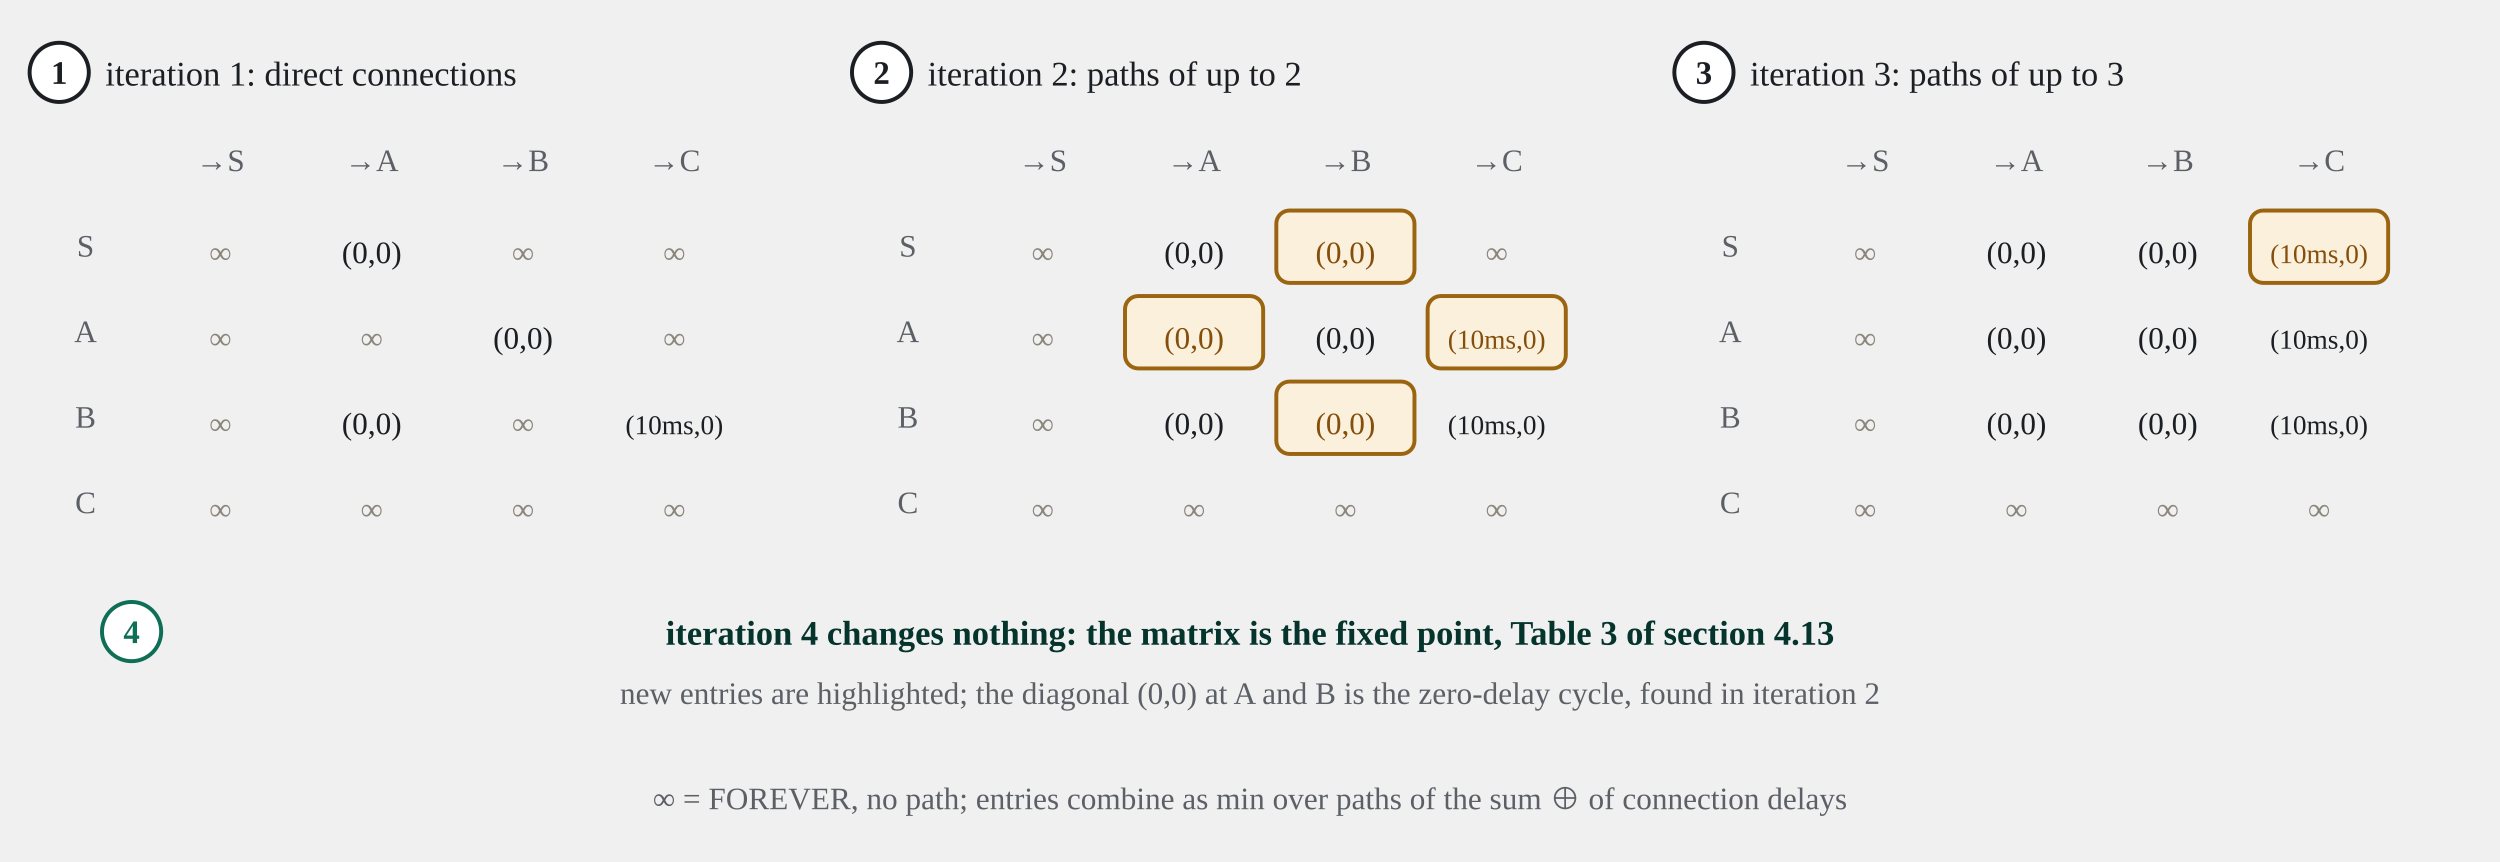
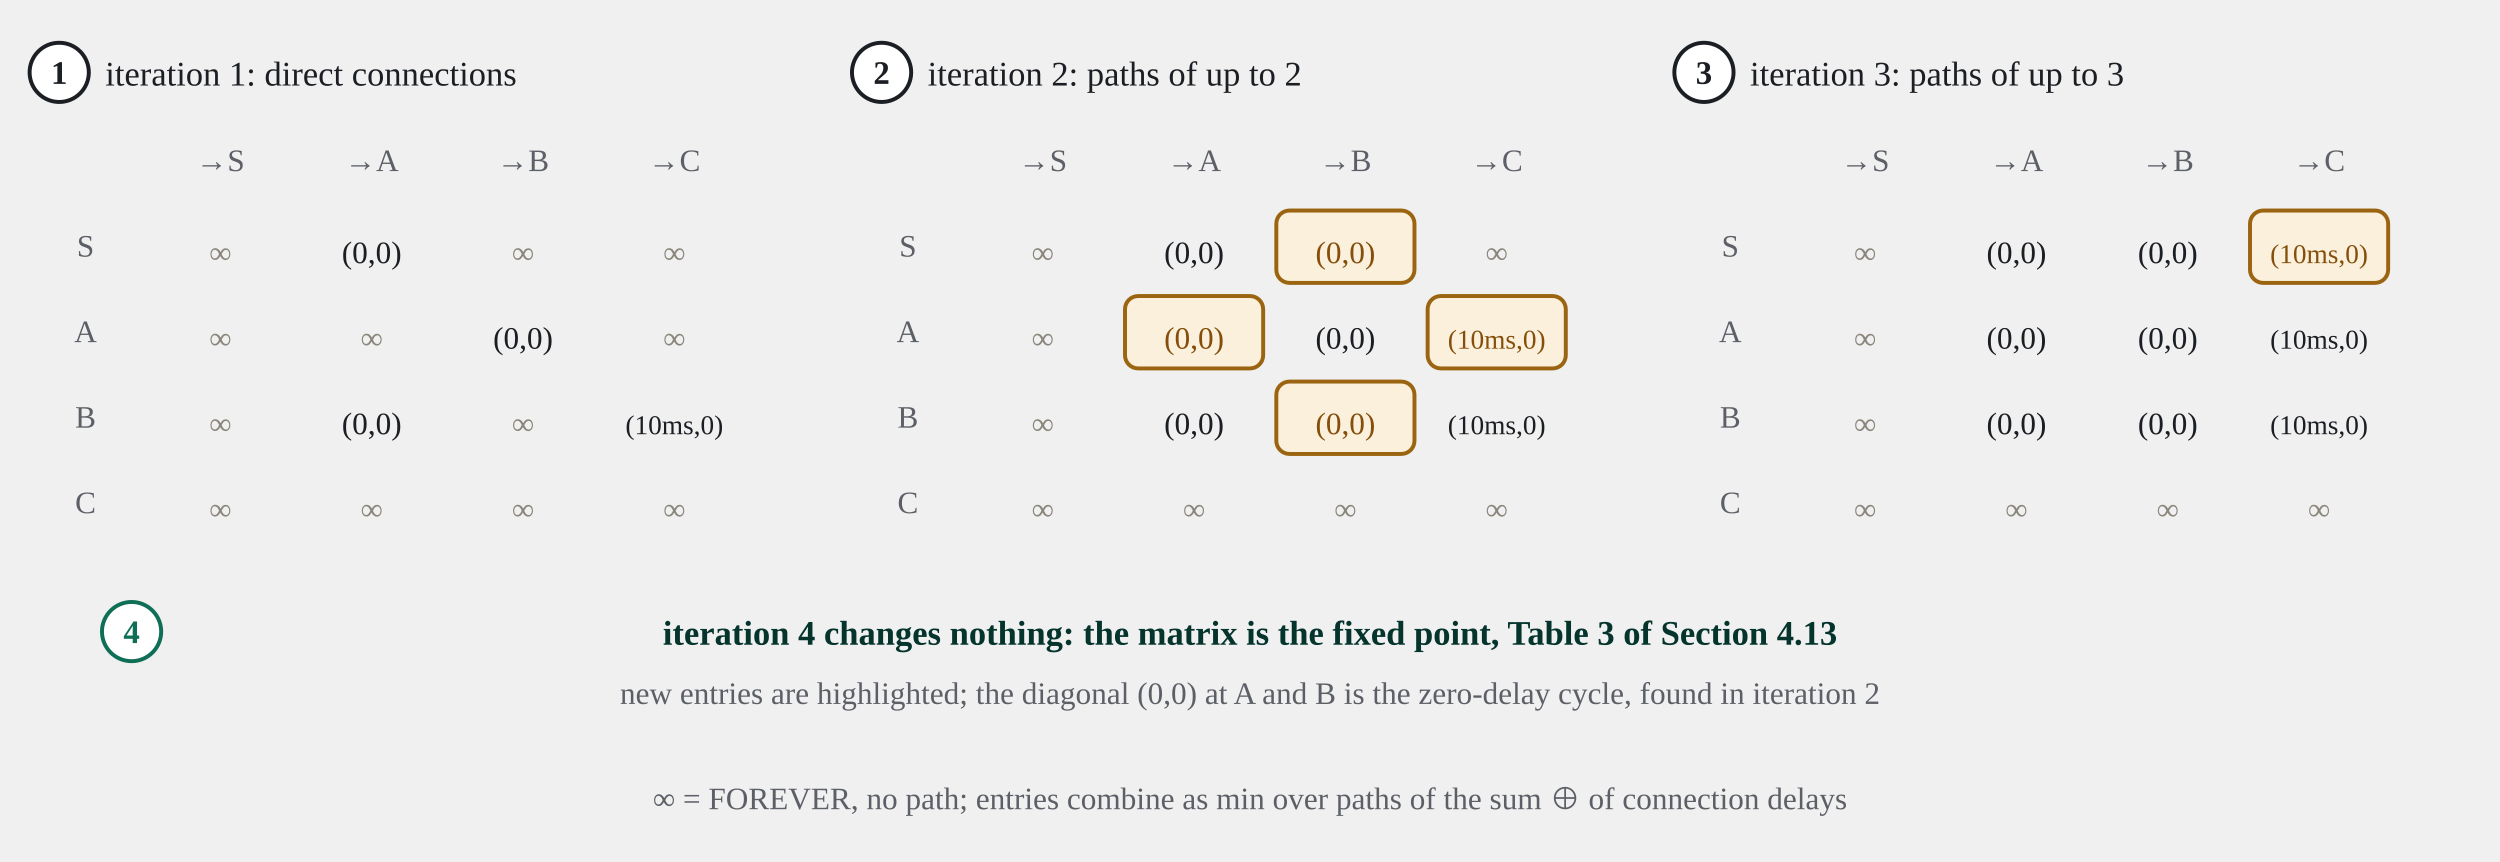
- <svg xmlns="http://www.w3.org/2000/svg" viewBox="0 0 760 262" role="img" aria-label="Three iterations of the min-delay relaxation for the example federation, reaching the matrix of section 4.13" class="anim" style="--n:4">
+ <svg xmlns="http://www.w3.org/2000/svg" viewBox="0 0 760 262" role="img" aria-label="Three iterations of the min-delay relaxation for the example federation, reaching the matrix of Section 4.13" class="anim" style="--n:4">
  <g class="st" style="--i:0">
    <circle cx="18" cy="22" r="9" fill="#fff" stroke="#1B1E22" stroke-width="1.2" />
    <text x="18" y="25.5" text-anchor="middle" class="svgtxt" font-size="10" fill="#1B1E22" font-weight="600">1</text>
    <text x="32" y="26" text-anchor="start" class="svgtxt" font-size="10.5" fill="#1B1E22" font-weight="500">iteration 1: direct connections</text>
    <text x="67.0" y="52" text-anchor="middle" class="svgtxt" font-size="9.5" fill="#5C6066" font-weight="500">→S</text>
    <text x="26" y="78" text-anchor="middle" class="svgtxt" font-size="9.5" fill="#5C6066" font-weight="500">S</text>
    <text x="113.0" y="52" text-anchor="middle" class="svgtxt" font-size="9.5" fill="#5C6066" font-weight="500">→A</text>
    <text x="26" y="104" text-anchor="middle" class="svgtxt" font-size="9.5" fill="#5C6066" font-weight="500">A</text>
    <text x="159.0" y="52" text-anchor="middle" class="svgtxt" font-size="9.5" fill="#5C6066" font-weight="500">→B</text>
    <text x="26" y="130" text-anchor="middle" class="svgtxt" font-size="9.5" fill="#5C6066" font-weight="500">B</text>
    <text x="205.0" y="52" text-anchor="middle" class="svgtxt" font-size="9.5" fill="#5C6066" font-weight="500">→C</text>
    <text x="26" y="156" text-anchor="middle" class="svgtxt" font-size="9.5" fill="#5C6066" font-weight="500">C</text>
    <text x="67.0" y="80" text-anchor="middle" class="svgtxt" font-size="9.5" fill="#8A867B">∞</text>
    <text x="113.0" y="80" text-anchor="middle" class="svgtxt" font-size="9.5" fill="#1B1E22">(0,0)</text>
    <text x="159.0" y="80" text-anchor="middle" class="svgtxt" font-size="9.5" fill="#8A867B">∞</text>
    <text x="205.0" y="80" text-anchor="middle" class="svgtxt" font-size="9.5" fill="#8A867B">∞</text>
    <text x="67.0" y="106" text-anchor="middle" class="svgtxt" font-size="9.5" fill="#8A867B">∞</text>
    <text x="113.0" y="106" text-anchor="middle" class="svgtxt" font-size="9.5" fill="#8A867B">∞</text>
    <text x="159.0" y="106" text-anchor="middle" class="svgtxt" font-size="9.5" fill="#1B1E22">(0,0)</text>
    <text x="205.0" y="106" text-anchor="middle" class="svgtxt" font-size="9.5" fill="#8A867B">∞</text>
    <text x="67.0" y="132" text-anchor="middle" class="svgtxt" font-size="9.5" fill="#8A867B">∞</text>
    <text x="113.0" y="132" text-anchor="middle" class="svgtxt" font-size="9.5" fill="#1B1E22">(0,0)</text>
    <text x="159.0" y="132" text-anchor="middle" class="svgtxt" font-size="9.5" fill="#8A867B">∞</text>
    <text x="205.0" y="132" text-anchor="middle" class="svgtxt" font-size="8.3" fill="#1B1E22">(10ms,0)</text>
    <text x="67.0" y="158" text-anchor="middle" class="svgtxt" font-size="9.5" fill="#8A867B">∞</text>
    <text x="113.0" y="158" text-anchor="middle" class="svgtxt" font-size="9.5" fill="#8A867B">∞</text>
    <text x="159.0" y="158" text-anchor="middle" class="svgtxt" font-size="9.5" fill="#8A867B">∞</text>
    <text x="205.0" y="158" text-anchor="middle" class="svgtxt" font-size="9.5" fill="#8A867B">∞</text>
  </g>
  <g class="st" style="--i:1">
    <circle cx="268" cy="22" r="9" fill="#fff" stroke="#1B1E22" stroke-width="1.2" />
    <text x="268" y="25.5" text-anchor="middle" class="svgtxt" font-size="10" fill="#1B1E22" font-weight="600">2</text>
    <text x="282" y="26" text-anchor="start" class="svgtxt" font-size="10.5" fill="#1B1E22" font-weight="500">iteration 2: paths of up to 2</text>
    <text x="317.0" y="52" text-anchor="middle" class="svgtxt" font-size="9.5" fill="#5C6066" font-weight="500">→S</text>
    <text x="276" y="78" text-anchor="middle" class="svgtxt" font-size="9.5" fill="#5C6066" font-weight="500">S</text>
    <text x="363.0" y="52" text-anchor="middle" class="svgtxt" font-size="9.5" fill="#5C6066" font-weight="500">→A</text>
    <text x="276" y="104" text-anchor="middle" class="svgtxt" font-size="9.5" fill="#5C6066" font-weight="500">A</text>
    <text x="409.0" y="52" text-anchor="middle" class="svgtxt" font-size="9.5" fill="#5C6066" font-weight="500">→B</text>
    <text x="276" y="130" text-anchor="middle" class="svgtxt" font-size="9.5" fill="#5C6066" font-weight="500">B</text>
    <text x="455.0" y="52" text-anchor="middle" class="svgtxt" font-size="9.5" fill="#5C6066" font-weight="500">→C</text>
    <text x="276" y="156" text-anchor="middle" class="svgtxt" font-size="9.5" fill="#5C6066" font-weight="500">C</text>
    <text x="317.0" y="80" text-anchor="middle" class="svgtxt" font-size="9.5" fill="#8A867B">∞</text>
    <text x="363.0" y="80" text-anchor="middle" class="svgtxt" font-size="9.5" fill="#1B1E22">(0,0)</text>
    <rect x="388" y="64" width="42" height="22" rx="4" fill="#FAF0DC" stroke="#9A6410" stroke-width="1.2" />
    <text x="409.0" y="80" text-anchor="middle" class="svgtxt" font-size="9.5" fill="#854F0B">(0,0)</text>
    <text x="455.0" y="80" text-anchor="middle" class="svgtxt" font-size="9.5" fill="#8A867B">∞</text>
    <text x="317.0" y="106" text-anchor="middle" class="svgtxt" font-size="9.5" fill="#8A867B">∞</text>
    <rect x="342" y="90" width="42" height="22" rx="4" fill="#FAF0DC" stroke="#9A6410" stroke-width="1.2" />
    <text x="363.0" y="106" text-anchor="middle" class="svgtxt" font-size="9.5" fill="#854F0B">(0,0)</text>
    <text x="409.0" y="106" text-anchor="middle" class="svgtxt" font-size="9.5" fill="#1B1E22">(0,0)</text>
    <rect x="434" y="90" width="42" height="22" rx="4" fill="#FAF0DC" stroke="#9A6410" stroke-width="1.2" />
    <text x="455.0" y="106" text-anchor="middle" class="svgtxt" font-size="8.3" fill="#854F0B">(10ms,0)</text>
    <text x="317.0" y="132" text-anchor="middle" class="svgtxt" font-size="9.5" fill="#8A867B">∞</text>
    <text x="363.0" y="132" text-anchor="middle" class="svgtxt" font-size="9.5" fill="#1B1E22">(0,0)</text>
    <rect x="388" y="116" width="42" height="22" rx="4" fill="#FAF0DC" stroke="#9A6410" stroke-width="1.2" />
    <text x="409.0" y="132" text-anchor="middle" class="svgtxt" font-size="9.5" fill="#854F0B">(0,0)</text>
    <text x="455.0" y="132" text-anchor="middle" class="svgtxt" font-size="8.3" fill="#1B1E22">(10ms,0)</text>
    <text x="317.0" y="158" text-anchor="middle" class="svgtxt" font-size="9.5" fill="#8A867B">∞</text>
    <text x="363.0" y="158" text-anchor="middle" class="svgtxt" font-size="9.5" fill="#8A867B">∞</text>
    <text x="409.0" y="158" text-anchor="middle" class="svgtxt" font-size="9.5" fill="#8A867B">∞</text>
    <text x="455.0" y="158" text-anchor="middle" class="svgtxt" font-size="9.5" fill="#8A867B">∞</text>
  </g>
  <g class="st" style="--i:2">
    <circle cx="518" cy="22" r="9" fill="#fff" stroke="#1B1E22" stroke-width="1.2" />
    <text x="518" y="25.5" text-anchor="middle" class="svgtxt" font-size="10" fill="#1B1E22" font-weight="600">3</text>
    <text x="532" y="26" text-anchor="start" class="svgtxt" font-size="10.5" fill="#1B1E22" font-weight="500">iteration 3: paths of up to 3</text>
    <text x="567.0" y="52" text-anchor="middle" class="svgtxt" font-size="9.5" fill="#5C6066" font-weight="500">→S</text>
    <text x="526" y="78" text-anchor="middle" class="svgtxt" font-size="9.5" fill="#5C6066" font-weight="500">S</text>
    <text x="613.0" y="52" text-anchor="middle" class="svgtxt" font-size="9.5" fill="#5C6066" font-weight="500">→A</text>
    <text x="526" y="104" text-anchor="middle" class="svgtxt" font-size="9.5" fill="#5C6066" font-weight="500">A</text>
    <text x="659.0" y="52" text-anchor="middle" class="svgtxt" font-size="9.5" fill="#5C6066" font-weight="500">→B</text>
    <text x="526" y="130" text-anchor="middle" class="svgtxt" font-size="9.5" fill="#5C6066" font-weight="500">B</text>
    <text x="705.0" y="52" text-anchor="middle" class="svgtxt" font-size="9.5" fill="#5C6066" font-weight="500">→C</text>
    <text x="526" y="156" text-anchor="middle" class="svgtxt" font-size="9.5" fill="#5C6066" font-weight="500">C</text>
    <text x="567.0" y="80" text-anchor="middle" class="svgtxt" font-size="9.5" fill="#8A867B">∞</text>
    <text x="613.0" y="80" text-anchor="middle" class="svgtxt" font-size="9.5" fill="#1B1E22">(0,0)</text>
    <text x="659.0" y="80" text-anchor="middle" class="svgtxt" font-size="9.5" fill="#1B1E22">(0,0)</text>
    <rect x="684" y="64" width="42" height="22" rx="4" fill="#FAF0DC" stroke="#9A6410" stroke-width="1.2" />
    <text x="705.0" y="80" text-anchor="middle" class="svgtxt" font-size="8.3" fill="#854F0B">(10ms,0)</text>
    <text x="567.0" y="106" text-anchor="middle" class="svgtxt" font-size="9.5" fill="#8A867B">∞</text>
    <text x="613.0" y="106" text-anchor="middle" class="svgtxt" font-size="9.5" fill="#1B1E22">(0,0)</text>
    <text x="659.0" y="106" text-anchor="middle" class="svgtxt" font-size="9.5" fill="#1B1E22">(0,0)</text>
    <text x="705.0" y="106" text-anchor="middle" class="svgtxt" font-size="8.3" fill="#1B1E22">(10ms,0)</text>
    <text x="567.0" y="132" text-anchor="middle" class="svgtxt" font-size="9.5" fill="#8A867B">∞</text>
    <text x="613.0" y="132" text-anchor="middle" class="svgtxt" font-size="9.5" fill="#1B1E22">(0,0)</text>
    <text x="659.0" y="132" text-anchor="middle" class="svgtxt" font-size="9.5" fill="#1B1E22">(0,0)</text>
    <text x="705.0" y="132" text-anchor="middle" class="svgtxt" font-size="8.3" fill="#1B1E22">(10ms,0)</text>
    <text x="567.0" y="158" text-anchor="middle" class="svgtxt" font-size="9.5" fill="#8A867B">∞</text>
    <text x="613.0" y="158" text-anchor="middle" class="svgtxt" font-size="9.5" fill="#8A867B">∞</text>
    <text x="659.0" y="158" text-anchor="middle" class="svgtxt" font-size="9.5" fill="#8A867B">∞</text>
    <text x="705.0" y="158" text-anchor="middle" class="svgtxt" font-size="9.5" fill="#8A867B">∞</text>
  </g>
  <g class="st" style="--i:3">
-     <text x="380.0" y="196" text-anchor="middle" class="svgtxt" font-size="10.5" fill="#04342C" font-weight="600">iteration 4 changes nothing: the matrix is the fixed point, Table 3 of section 4.13</text>
+     <text x="380.0" y="196" text-anchor="middle" class="svgtxt" font-size="10.5" fill="#04342C" font-weight="600">iteration 4 changes nothing: the matrix is the fixed point, Table 3 of Section 4.13</text>
    <text x="380.0" y="214" text-anchor="middle" class="svgtxt" font-size="9.5" fill="#5C6066">new entries are highlighted; the diagonal (0,0) at A and B is the zero-delay cycle, found in iteration 2</text>
    <circle cx="40" cy="192" r="9" fill="#fff" stroke="#0F6E56" stroke-width="1.2" />
    <text x="40" y="195.5" text-anchor="middle" class="svgtxt" font-size="10" fill="#0F6E56" font-weight="600">4</text>
  </g>
  <text x="380.0" y="246" text-anchor="middle" class="svgtxt" font-size="9.5" fill="#5C6066">∞ = FOREVER, no path; entries combine as min over paths of the sum ⊕ of connection delays</text>
</svg>
